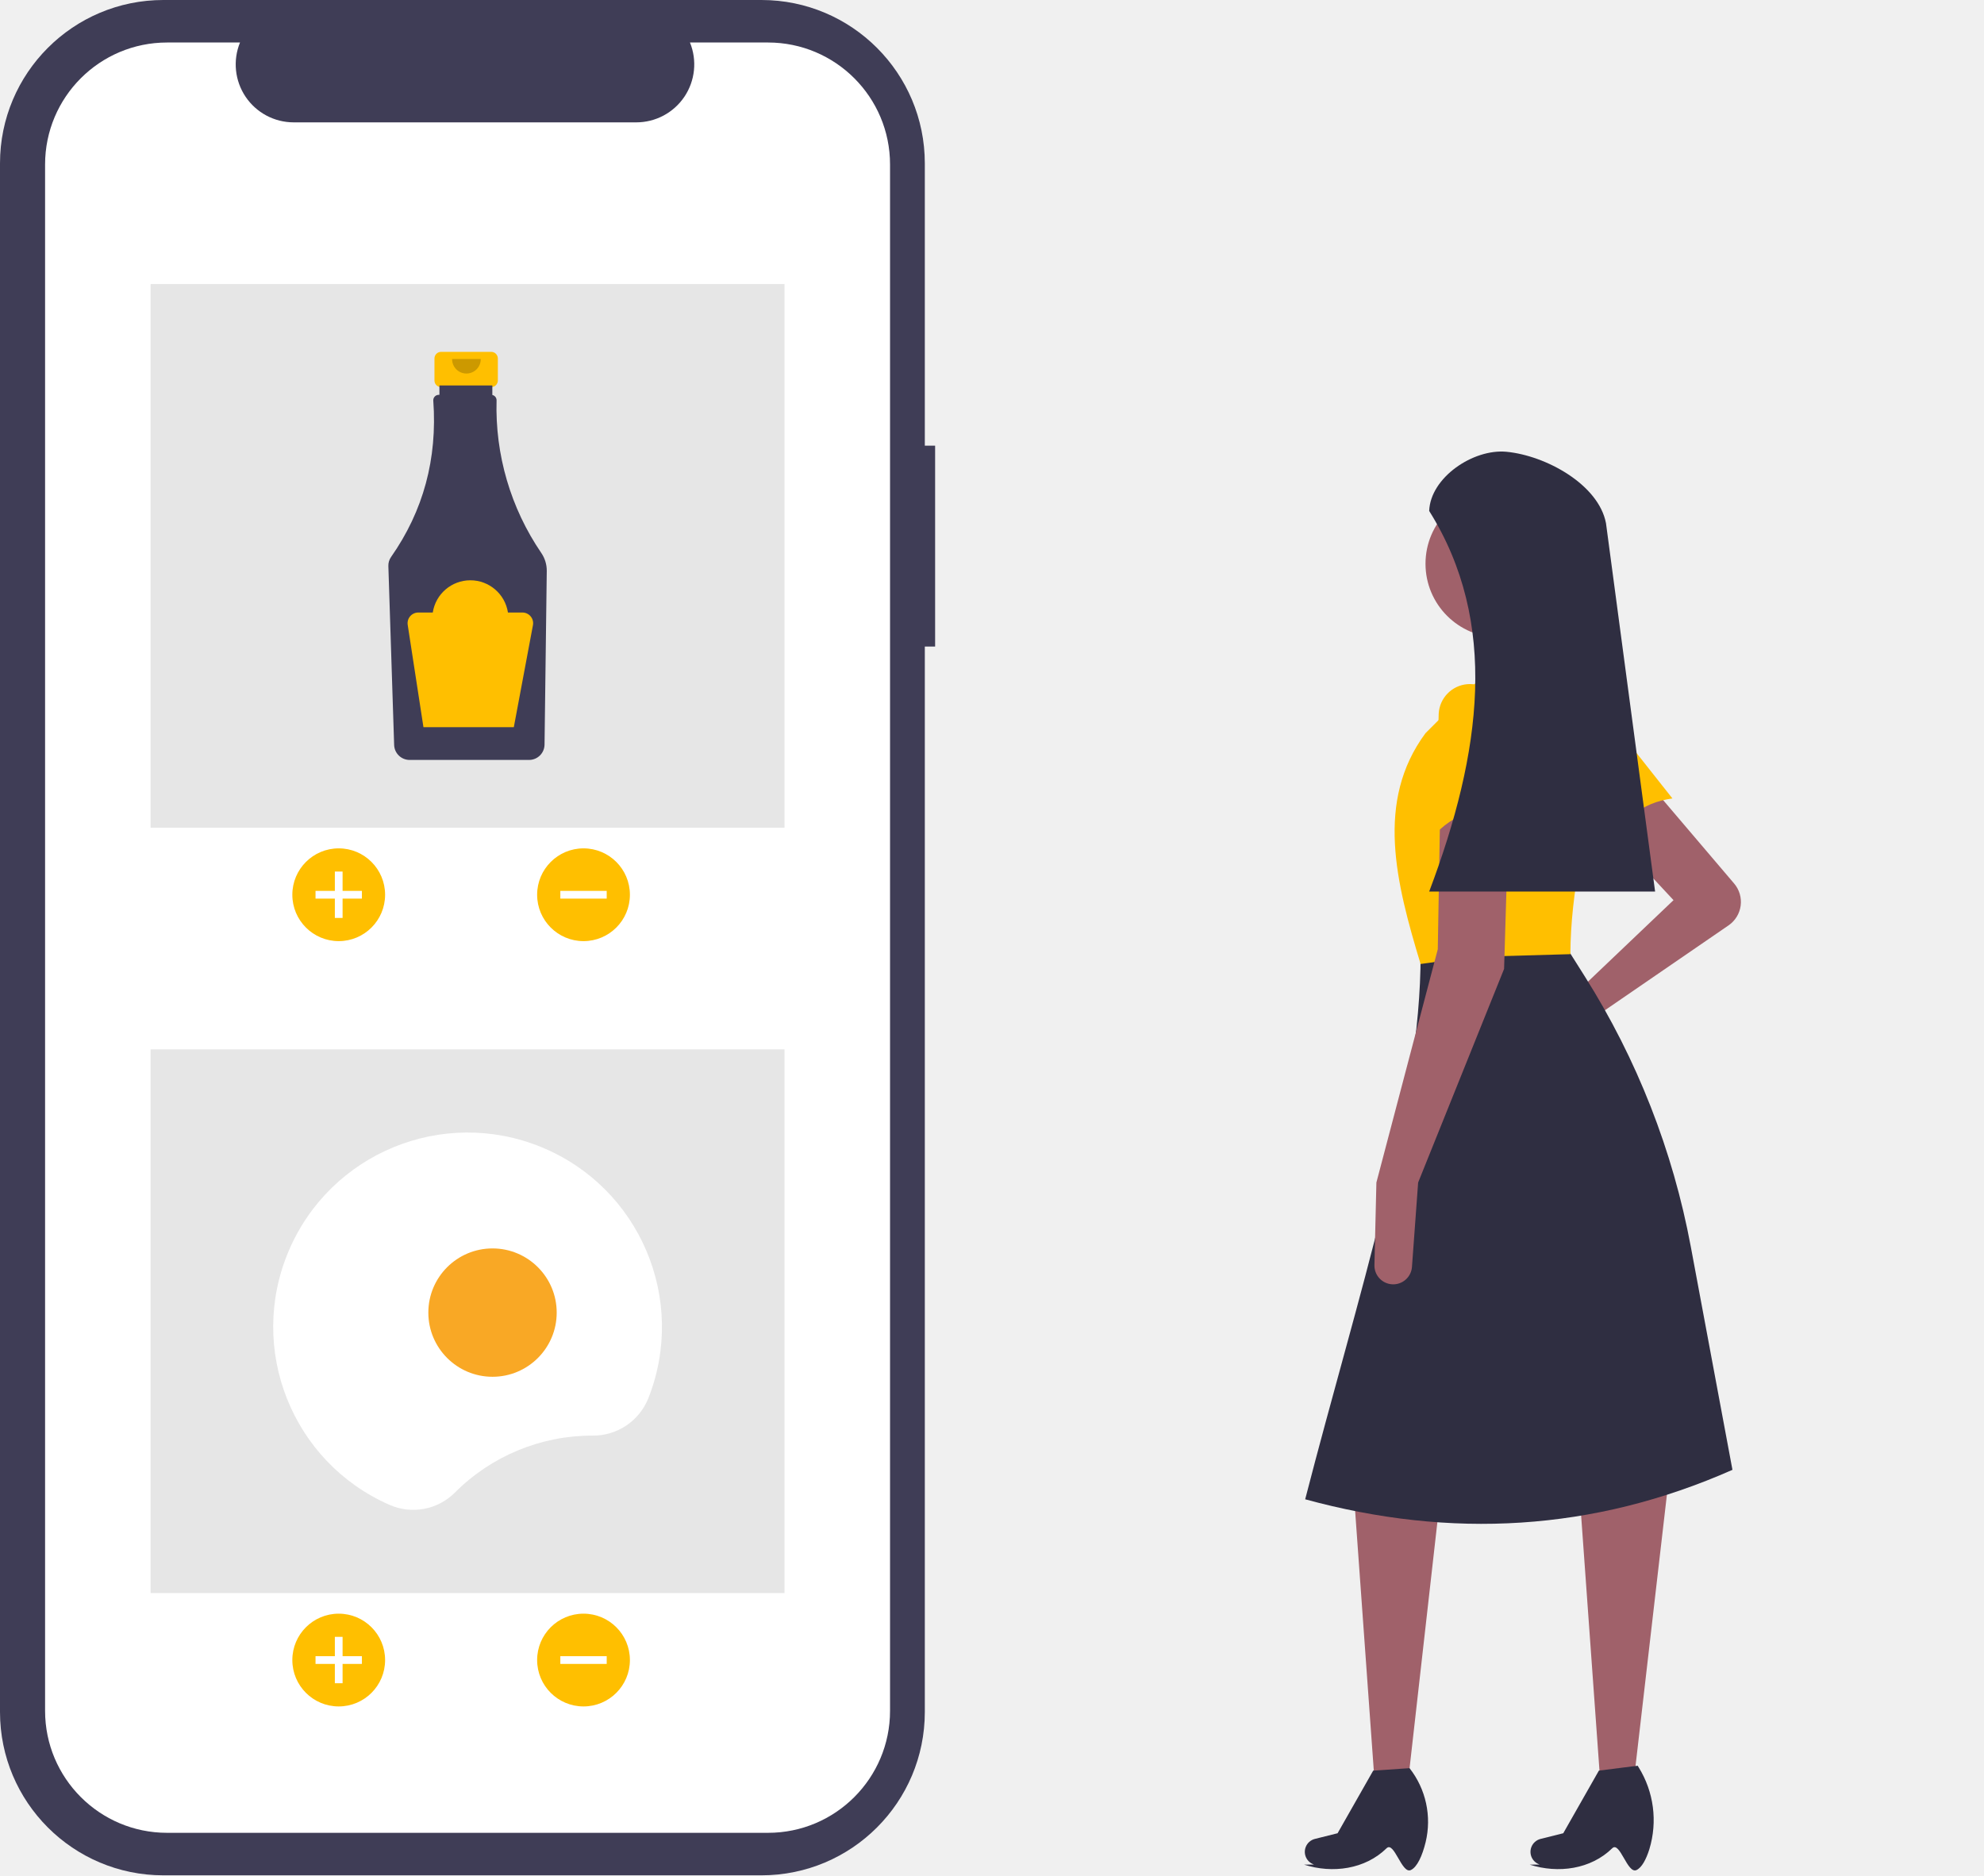
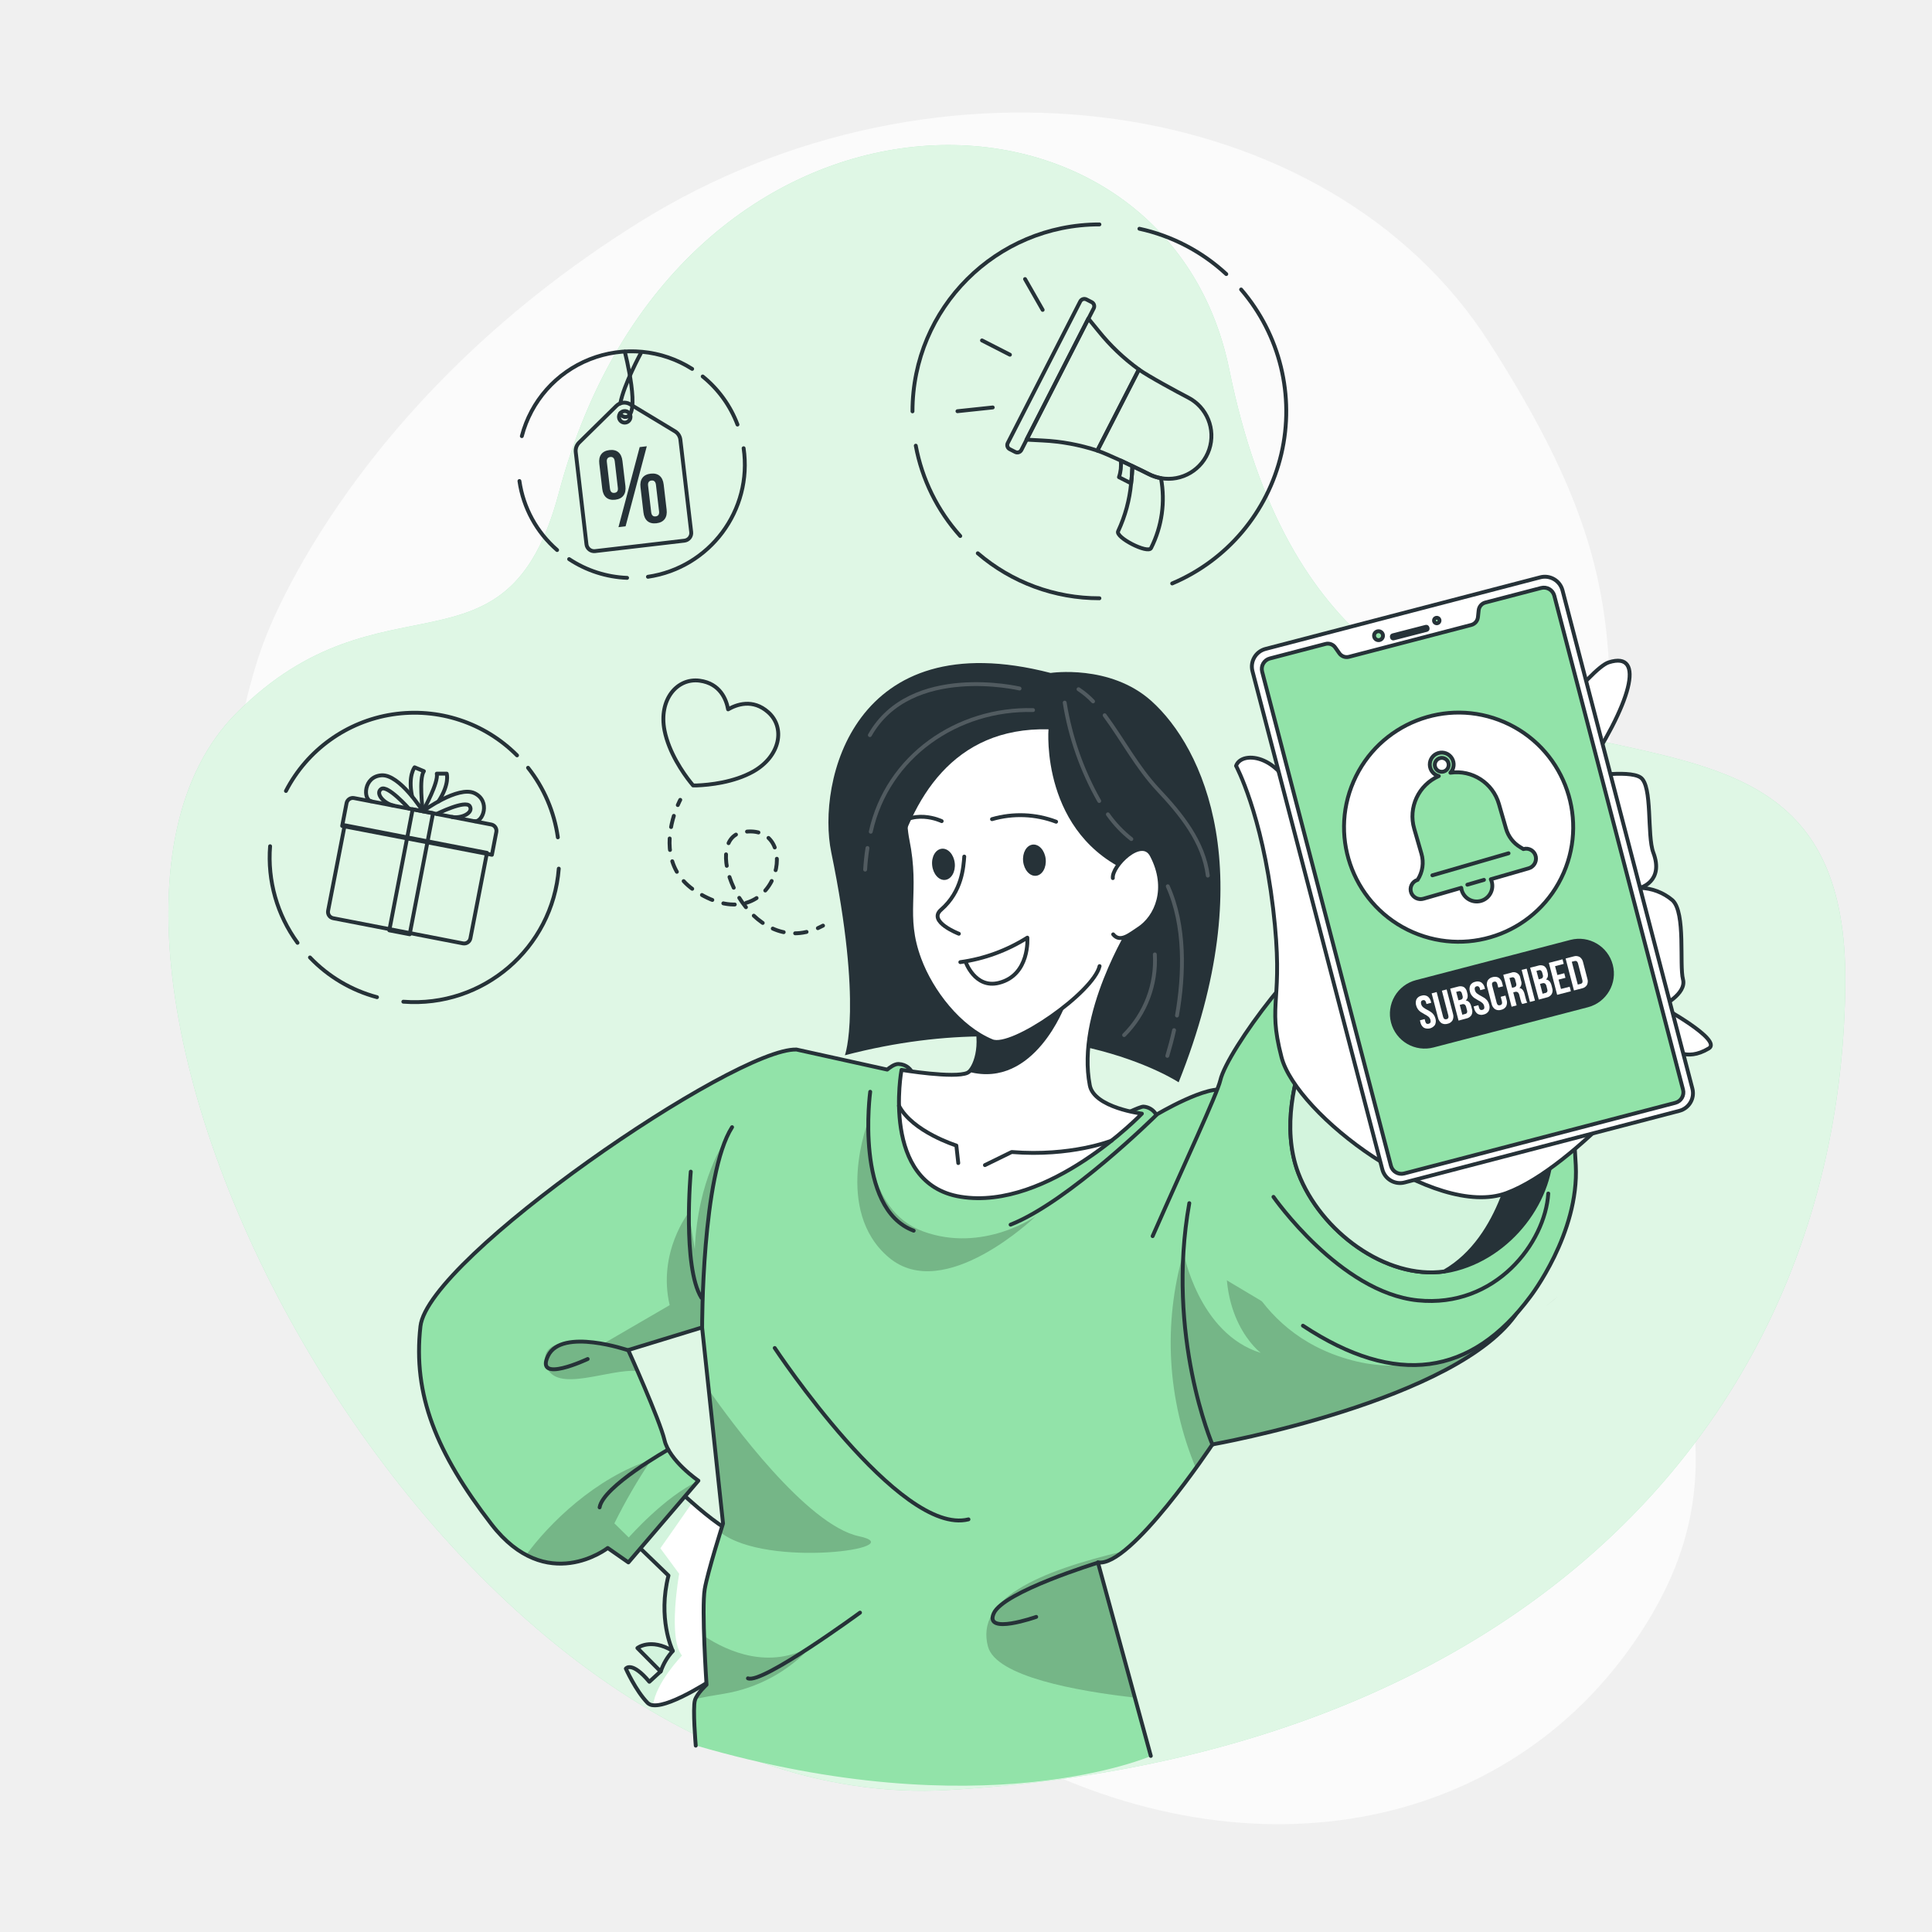
- <svg xmlns="http://www.w3.org/2000/svg" data-name="Layer 1" width="769.924" height="727.778" viewBox="0 0 769.924 727.778">
-   <path d="M888,428.993a11.02,11.02,0,0,1-2.155,16.227l-53.77,36.917-23.677,15.785a6.509,6.509,0,0,1-8.649-1.294h0a6.509,6.509,0,0,1,1.769-9.751l22.933-13.316L864.475,435.442l-25.729-27.635,19.059-14.294Z" transform="translate(-215.0382 -86.11098)" fill="#a0616a" />
-   <polygon points="546.52 690.482 533.367 690.482 525.555 581.847 558.908 580.894 546.52 690.482" fill="#a0616a" />
-   <path d="M762.511,811.851c-3.507,1.601-6.445-11.367-9.403-8.46-8.275,8.132-20.946,9.902-31.991,6.352l3.866-.043a5.173,5.173,0,0,1-3.26-6.741h0a5.173,5.173,0,0,1,3.589-3.202l8.8-2.2,13.818-24.3,14.106-.953h0a33.7,33.7,0,0,1,6.233,28.749C766.987,806.278,765.011,810.71,762.511,811.851Z" transform="translate(-215.0382 -86.11098)" fill="#2f2e41" />
-   <polygon points="634.096 690.482 620.943 690.482 613.131 581.847 647.437 575.177 634.096 690.482" fill="#a0616a" />
-   <path d="M850.087,811.851c-3.507,1.601-6.445-11.367-9.403-8.46-8.275,8.132-20.946,9.902-31.991,6.352l3.866-.043a5.173,5.173,0,0,1-3.26-6.741h0a5.173,5.173,0,0,1,3.589-3.202l8.8-2.2,13.818-24.3,15.059-1.906.38.622a38.827,38.827,0,0,1,4.161,31.749C853.852,807.735,852.148,810.911,850.087,811.851Z" transform="translate(-215.0382 -86.11098)" fill="#2f2e41" />
-   <path d="M864.048,395.97c-12.096,1.683-20.469,8.307-23.88,21.521l-22.233-41.05a12.155,12.155,0,0,1,3.873-15.437h0a12.155,12.155,0,0,1,16.511,2.417Z" transform="translate(-215.0382 -86.11098)" fill="#ffbf00" />
-   <path d="M887.346,656.523C833.288,680.441,777.965,683.384,721.535,667.958c20.606-79.922,44.938-152.188,44.788-211.552l55.27-4.765,8.51,13.491A299.308,299.308,0,0,1,871.175,569.893Z" transform="translate(-215.0382 -86.11098)" fill="#2f2e41" />
-   <circle cx="581.779" cy="218.779" r="28.588" fill="#a0616a" />
-   <polygon points="613.225 269.284 577.967 271.19 572.249 239.743 600.837 234.979 613.225 269.284" fill="#a0616a" />
-   <path d="M824.452,456.407l-38.627,1.088-19.502,2.724c-9.573-31.621-17.632-63.17,1.906-89.576L791.099,347.772l34.306-.953.454.26a27.626,27.626,0,0,1,12.657,32.14C830.003,406.883,824.535,433.007,824.452,456.407Z" transform="translate(-215.0382 -86.11098)" fill="#ffbf00" />
-   <path d="M765.37,545.03l-2.396,32.746a7.294,7.294,0,0,1-6.789,6.746h0a7.294,7.294,0,0,1-7.777-7.452l.763-32.041,23.823-90.529.953-55.27,26.682-.953-1.906,63.847Z" transform="translate(-215.0382 -86.11098)" fill="#a0616a" />
-   <path d="M803.487,403.042c-11.313-4.6-21.878-3.06-31.447,6.671l1.311-46.666a12.155,12.155,0,0,1,11.083-11.422h0a12.155,12.155,0,0,1,13.081,10.36Z" transform="translate(-215.0382 -86.11098)" fill="#ffbf00" />
-   <path d="M857.328,432.107h-87.67c20.452-54.157,27.047-104.539,0-147.705.464-12.965,17.093-24.205,30.007-22.963h0c15.252,1.467,35.747,12.674,38.604,27.728Z" transform="translate(-215.0382 -86.11098)" fill="#2f2e41" />
-   <path d="M577.928,259.058h-3.999V149.513A63.402,63.402,0,0,0,510.527,86.111H278.44a63.402,63.402,0,0,0-63.402,63.402V750.487A63.402,63.402,0,0,0,278.44,813.889H510.527a63.402,63.402,0,0,0,63.402-63.402V337.034h3.999Z" transform="translate(-215.0382 -86.11098)" fill="#3f3d56" />
-   <path d="M513.085,102.606h-30.295a22.495,22.495,0,0,1-20.827,30.991H329.003A22.495,22.495,0,0,1,308.176,102.606H279.881a47.348,47.348,0,0,0-47.348,47.348V750.046a47.348,47.348,0,0,0,47.348,47.348H513.085a47.348,47.348,0,0,0,47.348-47.348V149.954A47.348,47.348,0,0,0,513.085,102.606Z" transform="translate(-215.0382 -86.11098)" fill="#fff" />
-   <rect x="58.445" y="110.234" width="246" height="211" fill="#e6e6e6" />
-   <circle cx="131.445" cy="347.234" r="18" fill="#ffbf00" />
-   <polygon points="140.445 345.734 132.945 345.734 132.945 338.234 129.945 338.234 129.945 345.734 122.445 345.734 122.445 348.734 129.945 348.734 129.945 356.234 132.945 356.234 132.945 348.734 140.445 348.734 140.445 345.734" fill="#fff" />
-   <circle cx="226.445" cy="347.234" r="18" fill="#ffbf00" />
-   <rect x="439.983" y="424.345" width="3" height="18" transform="translate(659.7893 -94.24918) rotate(90)" fill="#fff" />
-   <path d="M405.658,222.66H386.217a2.577,2.577,0,0,0-2.577,2.577v8.533a2.577,2.577,0,0,0,2.577,2.577H389.439v12.785h12.997V236.347h3.222a2.577,2.577,0,0,0,2.577-2.577v-8.533A2.577,2.577,0,0,0,405.658,222.66Z" transform="translate(-215.0382 -86.11098)" fill="#ffbf00" />
-   <path d="M425.129,300.752a99.945,99.945,0,0,1-17.387-59.256,2.108,2.108,0,0,0-1.645-2.103v-3.687H385.565v3.636h-.283a2.107,2.107,0,0,0-2.104,2.109q0.0.077.006.153,2.426,33.821-16.386,60.66a5.806,5.806,0,0,0-1.051,3.518l2.245,69.445a6.012,6.012,0,0,0,5.96,5.802h46.439a6.014,6.014,0,0,0,5.964-5.904l.865-67.425A12.168,12.168,0,0,0,425.129,300.752Z" transform="translate(-215.0382 -86.11098)" fill="#3f3d56" />
-   <path d="M401.605,225.44a5.561,5.561,0,1,1-11.121,0" transform="translate(-215.0382 -86.11098)" opacity="0.2" style="isolation:isolate" />
-   <path d="M417.778,323.82h-5.623a14.759,14.759,0,0,0-29.174,0h-5.624a4.15,4.15,0,0,0-4.102,4.781l6.108,39.704H414.437l7.419-39.57a4.15,4.15,0,0,0-4.079-4.915Z" transform="translate(-215.0382 -86.11098)" fill="#ffbf00" />
-   <rect x="58.445" y="407.234" width="246" height="211" fill="#e6e6e6" />
-   <circle cx="131.445" cy="644.234" r="18" fill="#ffbf00" />
-   <polygon points="140.445 642.734 132.945 642.734 132.945 635.234 129.945 635.234 129.945 642.734 122.445 642.734 122.445 645.734 129.945 645.734 129.945 653.234 132.945 653.234 132.945 645.734 140.445 645.734 140.445 642.734" fill="#fff" />
-   <circle cx="226.445" cy="644.234" r="18" fill="#ffbf00" />
-   <rect x="439.983" y="721.345" width="3" height="18" transform="translate(956.7893 202.7508) rotate(90)" fill="#fff" />
-   <path d="M444.911,643.242l.136 0a23.04,23.04,0,0,0,21.573-14.45A75.416,75.416,0,1,0,366.154,670.102a22.843,22.843,0,0,0,25.37-4.704A75.167,75.167,0,0,1,444.911,643.242Z" transform="translate(-215.0382 -86.11098)" fill="#fff" />
-   <circle cx="191.13" cy="509.395" r="24.906" fill="#f9a825" />
+ <svg xmlns="http://www.w3.org/2000/svg" viewBox="0 0 500 500">
+   <defs>
+     <clipPath id="freepik--clip-path--inject-121">
+       <path d="M185.69,433.76s-11.89,8.09-16.68,7.55a2.23,2.23,0,0,1-1.41-.6c-3.12-3.22-5.63-8.88-5.63-8.88s1.49-2.06,6.08,3.41l2.91-2.67-6-6.06s3.39-2.69,9.15.74c-.2-.42-3.91-8.5-1.11-19.5l-14-13.51,12.42-10.82,1-.84s.78.77,2,2,2.91,2.71,4.74,4.32c4.38,3.85,9.68,8,12,8C195.34,396.76,185.69,433.76,185.69,433.76Z" style="fill:#fff;stroke:#263238;stroke-linecap:round;stroke-linejoin:round" />
+     </clipPath>
+     <clipPath id="freepik--clip-path-2--inject-121">
+       <path d="M392.1,298s-3,22.32-18.29,31.05c-15.12,2.16-32.08-10.38-37.8-25.43-4.52-11.89-.57-25.38,1.59-31.15a0,0,0,0,1,0,0C355.47,262.26,392.1,298,392.1,298Z" style="fill:#fff;stroke:#263238;stroke-linecap:round;stroke-linejoin:round" />
+     </clipPath>
+   </defs>
+   <g id="freepik--background-simple--inject-121">
+     <path d="M67.93,167.09s-27.88,72,11.3,144.5S199.11,422.39,263.7,455.14s131.66,16.8,163.53-36.84-11.84-91.93-11.9-168.42,11.45-96.74-30-161.36-143.06-78.93-219.9-31S67.93,167.09,67.93,167.09Z" style="fill:#fff;opacity:0.7" />
+     <path d="M61.26,184.46c37.82-37.81,69.85-6.09,83.35-56.86C175.09,12.91,301.51,14,318.13,95.61c29.95,147,160.4,53.65,159.43,158.93-1,112.41-83.7,200-232,208.71C112.69,471.1-1.41,247.11,61.26,184.46Z" style="fill:#92E3A9" />
+     <path d="M61.26,184.46c37.82-37.81,69.85-6.09,83.35-56.86C175.09,12.91,301.51,14,318.13,95.61c29.95,147,160.4,53.65,159.43,158.93-1,112.41-83.7,200-232,208.71C112.69,471.1-1.41,247.11,61.26,184.46Z" style="fill:#fff;opacity:0.7" />
+   </g>
+   <g id="freepik--Discount--inject-121">
+     <path d="M155.1,120c-.24-2,.67-3.29,2.62-3.52s3.13.78,3.37,2.82l.77,6.51c.23,2-.68,3.29-2.63,3.52s-3.13-.78-3.37-2.82Zm2.75,6.42c.11.88.52,1.2,1.17,1.13s1-.49.87-1.37l-.79-6.79c-.11-.88-.55-1.2-1.17-1.12s-1,.48-.87,1.36Zm7.7-10.71,1.84-.22-5.49,20.72-1.84.22Zm.21,10.39c-.24-2,.68-3.3,2.63-3.52s3.13.78,3.37,2.81l.76,6.51c.24,2-.67,3.29-2.63,3.52s-3.13-.78-3.37-2.82Zm2.76,6.41c.1.88.51,1.21,1.16,1.13s1-.49.88-1.37l-.8-6.79c-.1-.87-.54-1.19-1.16-1.12s-1,.49-.87,1.36Z" style="fill:#263238" />
+     <path d="M177.16,139.92,154,142.63a2,2,0,0,1-2.22-1.75L149,117a3,3,0,0,1,.85-2.44l9.66-9.51a2.93,2.93,0,0,1,3.59-.42l11.59,7a2.93,2.93,0,0,1,1.39,2.17l2.8,23.88A2,2,0,0,1,177.16,139.92Z" style="fill:none;stroke:#263238;stroke-linecap:round;stroke-linejoin:round" />
+     <path d="M163.16,107.7a1.49,1.49,0,1,1-1.64-1.3A1.48,1.48,0,0,1,163.16,107.7Z" style="fill:none;stroke:#263238;stroke-linecap:round;stroke-linejoin:round" />
+     <path d="M161.69,91s4.52,17.4,0,16.9" style="fill:none;stroke:#263238;stroke-linecap:round;stroke-linejoin:round" />
+     <path d="M160.54,104.4c.88-4.84,5.31-13,5.31-13" style="fill:none;stroke:#263238;stroke-linecap:round;stroke-linejoin:round" />
+     <path d="M161.69,107.87a1.28,1.28,0,0,1-1.15-.93" style="fill:none;stroke:#263238;stroke-linecap:round;stroke-linejoin:round" />
+     <path d="M181.86,97.43a29.31,29.31,0,0,1,9,12.45" style="fill:none;stroke:#263238;stroke-linecap:round;stroke-linejoin:round" />
+     <path d="M135.05,112.87a29.33,29.33,0,0,1,44.08-17.4" style="fill:none;stroke:#263238;stroke-linecap:round;stroke-linejoin:round" />
+     <path d="M144.18,142.35a29.18,29.18,0,0,1-9.75-17.86" style="fill:none;stroke:#263238;stroke-linecap:round;stroke-linejoin:round" />
+     <path d="M162.29,149.55a29.26,29.26,0,0,1-15-4.85" style="fill:none;stroke:#263238;stroke-linecap:round;stroke-linejoin:round" />
+     <path d="M192.45,116a29.33,29.33,0,0,1-24.76,33.27" style="fill:none;stroke:#263238;stroke-linecap:round;stroke-linejoin:round" />
+   </g>
+   <g id="freepik--Gift--inject-121">
+     <path d="M86.9,217.27h37.57a0,0,0,0,1,0,0v22.57a1.66,1.66,0,0,1-1.66,1.66H88.55a1.66,1.66,0,0,1-1.66-1.66V217.27a0,0,0,0,1,0,0Z" transform="matrix(0.98, 0.19, -0.19, 0.98, 45.33, -15.86)" style="fill:none;stroke:#263238;stroke-linecap:round;stroke-linejoin:round" />
+     <path d="M89,209.87h39.47a0,0,0,0,1,0,0v6a1.66,1.66,0,0,1-1.66,1.66H90.62A1.66,1.66,0,0,1,89,215.9v-6a0,0,0,0,1,0,0Z" transform="translate(174.98 444.14) rotate(-169.09)" style="fill:none;stroke:#263238;stroke-linecap:round;stroke-linejoin:round" />
+     <rect x="103.72" y="209.65" width="5.37" height="31.92" transform="translate(44.63 -16.06) rotate(10.91)" style="fill:none;stroke:#263238;stroke-linecap:round;stroke-linejoin:round" />
+     <path d="M109.43,209.94s9.15-6.68,13.38-4.66,2.14,7.65,0,7.24" style="fill:none;stroke:#263238;stroke-linecap:round;stroke-linejoin:round" />
+     <path d="M113.05,210.63s7.44-3.7,8.52-2-2.13,3.27-4.6,2.79" style="fill:none;stroke:#263238;stroke-linecap:round;stroke-linejoin:round" />
+     <path d="M109.68,209.48s3.86-7,3.36-9.26h2.57s.84,2.66-2.16,7.21" style="fill:none;stroke:#263238;stroke-linecap:round;stroke-linejoin:round" />
+     <path d="M109.43,209.94s-6-9.6-10.69-9.29-4.82,6.3-2.69,6.71" style="fill:none;stroke:#263238;stroke-linecap:round;stroke-linejoin:round" />
+     <path d="M105.81,209.24s-5.53-6.21-7.16-5.05.77,3.82,3.24,4.29" style="fill:none;stroke:#263238;stroke-linecap:round;stroke-linejoin:round" />
+     <path d="M109.37,209.42s-1-7.95.33-9.84l-2.4-1s-1.76,2.16-.66,7.5" style="fill:none;stroke:#263238;stroke-linecap:round;stroke-linejoin:round" />
+     <path d="M136.66,198.7a37.41,37.41,0,0,1,7.71,18" style="fill:none;stroke:#263238;stroke-linecap:round;stroke-linejoin:round" />
+     <path d="M74,204.7a37.45,37.45,0,0,1,59.81-9.21" style="fill:none;stroke:#263238;stroke-linecap:round;stroke-linejoin:round" />
+     <path d="M77,244a37.34,37.34,0,0,1-7.1-25" style="fill:none;stroke:#263238;stroke-linecap:round;stroke-linejoin:round" />
+     <path d="M97.57,258.07a37.28,37.28,0,0,1-17.35-10.28" style="fill:none;stroke:#263238;stroke-linecap:round;stroke-linejoin:round" />
+     <path d="M144.61,224.8a37.45,37.45,0,0,1-40.23,34.44" style="fill:none;stroke:#263238;stroke-linecap:round;stroke-linejoin:round" />
+   </g>
+   <g id="freepik--Megaphone--inject-121">
+     <path d="M292.73,125.09l-3.14-1.6a9.92,9.92,0,0,0,.46-4.29c1,.48,2.06,1,3,1.43C293,121.92,292.92,123.44,292.73,125.09Z" style="fill:none;stroke:#263238;stroke-linecap:round;stroke-linejoin:round" />
+     <path d="M297.3,122.69a11.32,11.32,0,0,0,3.16,1.06,28.5,28.5,0,0,1-2.57,18.09c-.81,1.58-9.32-2.78-8.52-4.36a37.52,37.52,0,0,0,3.36-12.39c.19-1.65.3-3.17.35-4.46C294.86,121.47,296.42,122.24,297.3,122.69Z" style="fill:none;stroke:#263238;stroke-linecap:round;stroke-linejoin:round" />
+     <path d="M307.45,102.86a11.14,11.14,0,0,1-7,20.89,11.32,11.32,0,0,1-3.16-1.06c-.88-.45-2.44-1.22-4.22-2.06-1-.47-2-.95-3-1.43-2.46-1.13-4.84-2.17-6.07-2.57l10.76-21C297,97.27,304.93,101.57,307.45,102.86Z" style="fill:none;stroke:#263238;stroke-linecap:round;stroke-linejoin:round" />
+     <path d="M284.31,85.69a53.57,53.57,0,0,0,10.43,9.92l-10.76,21A53.79,53.79,0,0,0,269.83,114l-4.17-.22,16-31.33Z" style="fill:none;stroke:#263238;stroke-linecap:round;stroke-linejoin:round" />
+     <path d="M260.81,114.65,279.57,78a1.19,1.19,0,0,1,1.59-.51l1.38.71a1.19,1.19,0,0,1,.52,1.59l-1.37,2.67-16,31.33-1.36,2.67a1.18,1.18,0,0,1-1.59.51l-1.39-.71A1.17,1.17,0,0,1,260.81,114.65Z" style="fill:none;stroke:#263238;stroke-linecap:round;stroke-linejoin:round" />
+     <line x1="261.37" y1="91.8" x2="254.14" y2="88.1" style="fill:#757575;stroke:#263238;stroke-linecap:round;stroke-linejoin:round" />
+     <line x1="269.84" y1="80.2" x2="265.28" y2="72.22" style="fill:#757575;stroke:#263238;stroke-linecap:round;stroke-linejoin:round" />
+     <line x1="256.92" y1="105.45" x2="247.79" y2="106.42" style="fill:#757575;stroke:#263238;stroke-linecap:round;stroke-linejoin:round" />
+     <path d="M317.36,70.93A48.19,48.19,0,0,0,294.88,59.2" style="fill:none;stroke:#263238;stroke-linecap:round;stroke-linejoin:round" />
+     <path d="M303.36,151A48.38,48.38,0,0,0,321.2,74.92" style="fill:none;stroke:#263238;stroke-linecap:round;stroke-linejoin:round" />
+     <path d="M253.05,143.19a48.17,48.17,0,0,0,31.48,11.64" style="fill:none;stroke:#263238;stroke-linecap:round;stroke-linejoin:round" />
+     <path d="M237,115.34a48.18,48.18,0,0,0,11.51,23.38" style="fill:none;stroke:#263238;stroke-linecap:round;stroke-linejoin:round" />
+     <path d="M284.53,58.08a48.38,48.38,0,0,0-48.38,48.38" style="fill:none;stroke:#263238;stroke-linecap:round;stroke-linejoin:round" />
+   </g>
+   <g id="freepik--Heart--inject-121">
+     <path d="M198.85,184.35c-4.06-3.63-8.27-2-10.42-.77-.43-2.46-2-6.7-7.36-7.42-5.86-.78-10.66,4.93-9.09,12.89,1.14,5.73,4.8,11,6.76,13.45.23.3.45.56.63.77l1,0c3.16-.13,9.52-.76,14.6-3.62C202,195.65,203.25,188.29,198.85,184.35Z" style="fill:none;stroke:#263238;stroke-linecap:round;stroke-linejoin:round" />
+     <path d="M176.05,207s-.27.49-.64,1.35" style="fill:none;stroke:#263238;stroke-linecap:round;stroke-linejoin:round" />
+     <path d="M174.39,211.14c-1.6,5.23-2.7,14.19,5.82,19.62,21.06,13.43,28.15-18.25,12-15.4-11.09,2,.64,31.31,18,25.4" style="fill:none;stroke:#263238;stroke-linecap:round;stroke-linejoin:round;stroke-dasharray:2.984,2.984" />
+     <path d="M211.66,240.21c.44-.2.89-.42,1.34-.66" style="fill:none;stroke:#263238;stroke-linecap:round;stroke-linejoin:round" />
+   </g>
+   <g id="freepik--Character--inject-121">
+     <path d="M185.69,433.76s-11.89,8.09-16.68,7.55a2.23,2.23,0,0,1-1.41-.6c-3.12-3.22-5.63-8.88-5.63-8.88s1.49-2.06,6.08,3.41l2.91-2.67-6-6.06s3.39-2.69,9.15.74c-.2-.42-3.91-8.5-1.11-19.5l-14-13.51,12.42-10.82,1-.84s.78.77,2,2,2.91,2.71,4.74,4.32c4.38,3.85,9.68,8,12,8C195.34,396.76,185.69,433.76,185.69,433.76Z" style="fill:#fff" />
+     <g style="clip-path:url(#freepik--clip-path--inject-121)">
+       <path d="M176.5,428.46s-6.78,7-7.49,12.85a2.23,2.23,0,0,1-1.41-.6c-3.12-3.22-5.63-8.88-5.63-8.88s1.49-2.06,6.08,3.41l2.91-2.67-6-6.06s3.39-2.69,9.15.74c-.2-.42-3.91-8.5-1.11-19.5l-14-13.51,12.42-10.82,3,1.13c1.23,1.16,2.91,2.71,4.74,4.32-2.63,3.85-8.26,11.82-8.26,11.82l4.87,6.6S172.77,423.93,176.5,428.46Z" style="fill:#92E3A9;opacity:0.4" />
+     </g>
+     <path d="M185.69,433.76s-11.89,8.09-16.68,7.55a2.23,2.23,0,0,1-1.41-.6c-3.12-3.22-5.63-8.88-5.63-8.88s1.49-2.06,6.08,3.41l2.91-2.67-6-6.06s3.39-2.69,9.15.74c-.2-.42-3.91-8.5-1.11-19.5l-14-13.51,12.42-10.82,1-.84s.78.77,2,2,2.91,2.71,4.74,4.32c4.38,3.85,9.68,8,12,8C195.34,396.76,185.69,433.76,185.69,433.76Z" style="fill:none;stroke:#263238;stroke-linecap:round;stroke-linejoin:round" />
+     <path d="M171,432.57a14.8,14.8,0,0,1,3.13-5.31" style="fill:none;stroke:#263238;stroke-linecap:round;stroke-linejoin:round" />
+     <path d="M392.79,339.58a33.89,33.89,0,0,1-6.73,7.26s0,0,0,0c-21.86,18.1-72.26,27-72.26,27s-1.69,2.53-4.29,6.13c-4.66,6.47-12.29,16.41-18.51,21.39h0c-2.63,2.11-5,3.33-6.81,3l9.46,34.93,4.23,15.16s-43.46,19-117.79-2.72c0,0-.85-9.7-.22-11.77,0-.1.06-.2.1-.31a13.74,13.74,0,0,1,2.92-3.66s-.42-6.24-.63-12.59a85,85,0,0,1,.15-12.15c.53-3.2,2.87-10.94,4.05-14.74l.69-2.21-3.7-34.64-1.06-10-.06-.52c0-.07,0-.15,0-.25l-.58-5.35-19.12,5.84s1,2.24,2.38,5.38c2.51,5.75,6.2,14.5,7,18a6.18,6.18,0,0,0,.24.84c1.77,5.05,8.51,9.64,8.51,9.64l-18.11,21.16-5.35-3.74a17,17,0,0,1-2.16,1.36c-3.52,1.91-10.9,4.72-19,.43a28.27,28.27,0,0,1-8.94-7.92C113,376.09,106.82,361,108.83,343.33s81.53-72.2,97.31-71.63l23.47,5.18c.51-.42,1.88-1.5,2.94-1.45,4.27.22,4.38,5.18,4.38,5.18l52.6,8.54s5.45-2.73,6.4-2.69a4.13,4.13,0,0,1,3.33,2.11s13.62-8.16,18-6.26C331.68,288.53,403.44,323.4,392.79,339.58Z" style="fill:#92E3A9" />
+     <path d="M210.05,426a39.32,39.32,0,0,1-22.77,12.35c-2.77.44-5.2.88-7.33,1.32a13.74,13.74,0,0,1,2.92-3.66s-.42-6.24-.63-12.59C188.41,427.49,199.17,432.19,210.05,426Z" style="opacity:0.2" />
+     <path d="M186.44,396.56l.69-2.21-3.7-34.64c5.53,7.93,25.25,34.94,38.84,37.86C236.48,400.61,198.49,406,186.44,396.56Z" style="opacity:0.2" />
+     <path d="M293.63,439.34c-14.85-1.69-35.84-5.43-37.94-13.2C252.42,414,268.33,406.72,291,401.41c-2.63,2.11-5,3.33-6.81,3Z" style="opacity:0.2" />
+     <path d="M386.05,346.85c-21.86,18.1-72.26,27-72.26,27s-1.69,2.53-4.29,6.13a84.06,84.06,0,0,1-3.21-55.85s3.88,21,20,26c0,0-12.34-9.19-8-31.31,0,0,4.21,26,31.6,33.22C363.18,355.61,376.19,351.73,386.05,346.85Z" style="opacity:0.2" />
+     <path d="M182.31,349.21l-.6-5.6-19.12,5.84s1,2.24,2.38,5.38c-7.31-.75-21.18,6-23.6-1.36-2.92-8.92,15-5.85,15-5.85l16.94-9.85c-3.2-13.7,4.95-24,4.95-24l1.55,9.56c.74-18.17,7.85-28.11,7.85-28.11C181.78,309.59,181.94,345,182.31,349.21Z" style="opacity:0.2" />
+     <path d="M180.75,383.27l-18.11,21.16-5.35-3.74a17,17,0,0,1-2.16,1.36c-3.52,1.91-10.9,4.72-19,.43,5.87-8.12,18-20.07,32.41-24.68A144.48,144.48,0,0,0,159,394.24l3.72,3.66S172,387.32,180.75,383.27Z" style="opacity:0.2" />
+     <path d="M224.72,290.07c0,1.87-1.18,23,14.22,28.63S268,314.81,268,314.81s-23.61,22.78-38,10.6S224.72,290.07,224.72,290.07Z" style="opacity:0.2" />
+     <path d="M180.06,451.77s-.83-9.7-.21-11.76c.52-1.74,3-4,3-4s-1.31-19.66-.47-24.73c.72-4.35,4.74-17,4.74-17l-5.42-50.74-19.12,5.85s8.14,18,9.4,23.34,8.76,10.47,8.76,10.47l-18.11,21.15-5.35-3.73s-15.8,12.36-30.07-6.12-20.4-33.53-18.4-51.25,81.55-72.19,97.33-71.63l23.47,5.19c.5-.42,1.88-1.5,2.93-1.45,4.27.22,4.38,5.18,4.38,5.18l52.6,8.54s5.46-2.73,6.41-2.69a4.13,4.13,0,0,1,3.32,2.11s13.62-8.15,18-6.26c14.4,6.22,86.15,41.09,75.51,57.27-15.11,23-79,34.31-79,34.31s-21.25,32-29.62,30.52l13.69,50.09" style="fill:none;stroke:#263238;stroke-linecap:round;stroke-linejoin:round" />
+     <path d="M337.2,343.09c24.14,15.94,43.6,13,58.83-7.52,0,0,12.68-16.35,11.78-34s-5.11-75.15-60.06-60.45c-9.05,2.42-30.16,30.69-31.93,38.46-.82,3.55-9.29,21.62-17.52,40.33" style="fill:#92E3A9;stroke:#263238;stroke-linecap:round;stroke-linejoin:round" />
+     <path d="M271.89,174.16s15.38-2.33,26.06,7.23c13.51,12.09,28.68,44.69,7.08,98.71,0,0-31.91-21.18-86.37-7,0,0,4.69-12.67-3.54-52.56C211.4,202.49,220.76,160.91,271.89,174.16Z" style="fill:#263238" />
+     <path d="M248.58,309.72c22.76,3.69,46.94-21.51,46.94-21.51s-12.37-1.52-13.48-7.33c-3.55-18.33,10.73-41,10.73-41s-55.26,1.53-45.6,14a31.27,31.27,0,0,1,4.37,7.49c3.35,8.23,1,14.44-.75,16a2.41,2.41,0,0,1-.41.27c-3.34,1.52-17.07-.75-17.07-.75S227.81,306.35,248.58,309.72Z" style="fill:#fff;stroke:#263238;stroke-linecap:round;stroke-linejoin:round" />
+     <path d="M287.69,295.19s-10.5,4.2-25.87,2.95l-6.92,3.39" style="fill:none;stroke:#263238;stroke-linecap:round;stroke-linejoin:round" />
+     <path d="M248,301l-.5-4.54s-11.34-3.55-14.85-10.29" style="fill:none;stroke:#263238;stroke-linecap:round;stroke-linejoin:round" />
+     <path d="M250.79,277.4c16.92,4.42,24.87-17.28,24.87-17.28s-13.54-4-24.12,1.32C254.89,269.67,252.57,275.88,250.79,277.4Z" style="fill:#263238" />
+     <path d="M293.75,228.49c4.11-23.11-.46-50.84-35.64-48.54-25.13,1.64-24.92,29.19-23.26,37.42,2.8,13.83-1.21,19.27,3.1,30.89,3.1,8.35,10.29,17.69,18.76,21.19,5.21,2.15,26.3-12.65,27.86-19.42" style="fill:#fff;stroke:#263238;stroke-linecap:round;stroke-linejoin:round" />
+     <path d="M249.55,221.68c-.21,2.6-.52,9-6,13.76-3.56,3.07,4.6,6.21,4.6,6.21" style="fill:none;stroke:#263238;stroke-linecap:round;stroke-linejoin:round" />
+     <path d="M243.71,212.51s-7.76-3.78-13,2.46" style="fill:none;stroke:#263238;stroke-linecap:round;stroke-linejoin:round" />
+     <path d="M256.73,212a26.23,26.23,0,0,1,16.59.66" style="fill:none;stroke:#263238;stroke-linecap:round;stroke-linejoin:round" />
+     <path d="M264.79,222.93c.24,2.23,1.74,3.9,3.35,3.72s2.72-2.12,2.48-4.35-1.74-3.89-3.35-3.72S264.55,220.7,264.79,222.93Z" style="fill:#263238" />
+     <path d="M248.53,249a43.65,43.65,0,0,0,17.35-6.34s.73,9.7-7.39,11.71c-6.23,1.55-8.64-5.56-8.64-5.56" style="fill:none;stroke:#263238;stroke-linecap:round;stroke-linejoin:round" />
+     <path d="M271.35,188.75s-2.22,27.39,21.95,37.34l11.33-26.33-17.14-19-25.81-7.46c-38.57,2.41-55.17,26.37-33.76,90.22C227.92,263.55,221.93,187.51,271.35,188.75Z" style="fill:#263238" />
+     <path d="M288,227.25c-.34-3.08,7.45-10.92,10.08-5.89,4.49,8.58,1.22,16-3.42,19-2.08,1.31-4.72,3.77-6.57,1.45" style="fill:#fff;stroke:#263238;stroke-linecap:round;stroke-linejoin:round" />
+     <path d="M241.25,224c.25,2.23,1.75,3.9,3.36,3.72s2.72-2.12,2.48-4.35-1.75-3.9-3.36-3.72S241,221.72,241.25,224Z" style="fill:#263238" />
+     <g style="opacity:0.2">
+       <path d="M224.5,219.46c-.29,1.85-.49,3.73-.6,5.6" style="fill:none;stroke:#fff;stroke-linecap:round;stroke-linejoin:round" />
+       <path d="M267.35,183.77c-19.54-.51-37.7,11.94-42,31.49" style="fill:none;stroke:#fff;stroke-linecap:round;stroke-linejoin:round" />
+       <path d="M263.86,178.19s-28.18-6.63-38.74,12.06" style="fill:none;stroke:#fff;stroke-linecap:round;stroke-linejoin:round" />
+       <path d="M286.72,210.75a30.21,30.21,0,0,0,6.07,6.4" style="fill:none;stroke:#fff;stroke-linecap:round;stroke-linejoin:round" />
+       <path d="M275.54,181.84a76.12,76.12,0,0,0,8.94,25.46" style="fill:none;stroke:#fff;stroke-linecap:round;stroke-linejoin:round" />
+       <path d="M303.85,266.6c-.5,2.24-1.09,4.46-1.75,6.66" style="fill:none;stroke:#fff;stroke-linecap:round;stroke-linejoin:round" />
+       <path d="M302.22,229.36c4.57,10.15,4.26,22.78,2.38,33.46" style="fill:none;stroke:#fff;stroke-linecap:round;stroke-linejoin:round" />
+       <path d="M298.87,247a27.29,27.29,0,0,1-7.95,20.88" style="fill:none;stroke:#fff;stroke-linecap:round;stroke-linejoin:round" />
+       <path d="M285.88,185.11c4.79,6.48,8.35,13.43,13.9,19.35,5.85,6.23,11.7,13.37,12.8,22.15" style="fill:none;stroke:#fff;stroke-linecap:round;stroke-linejoin:round" />
+       <path d="M279.12,178.37a21,21,0,0,1,3.76,3.15" style="fill:none;stroke:#fff;stroke-linecap:round;stroke-linejoin:round" />
+     </g>
+     <path d="M375.51,328.75c-.56.12-1.12.22-1.7.3-15.12,2.16-32.08-10.38-37.8-25.43-4.52-11.89-.57-25.38,1.59-31.15.68-1.81,1.17-2.86,1.17-2.86,9.12-13,62.14,12.45,62.76,26.49S391,325.35,375.51,328.75Z" style="fill:#263238;stroke:#263238;stroke-linecap:round;stroke-linejoin:round" />
+     <path d="M392.1,298s-3,22.32-18.29,31.05c-15.12,2.16-32.08-10.38-37.8-25.43-4.52-11.89-.57-25.38,1.59-31.15a0,0,0,0,1,0,0C355.47,262.26,392.1,298,392.1,298Z" style="fill:#fff" />
+     <g style="clip-path:url(#freepik--clip-path-2--inject-121)">
+       <path d="M392.1,298s-3,22.32-18.29,31.05c-15.12,2.16-32.08-10.38-37.8-25.43-4.52-11.89-.57-25.38,1.59-31.15a0,0,0,0,1,0,0C355.47,262.26,392.1,298,392.1,298Z" style="fill:#92E3A9;opacity:0.4" />
+     </g>
+     <path d="M392.1,298s-3,22.32-18.29,31.05c-15.12,2.16-32.08-10.38-37.8-25.43-4.52-11.89-.57-25.38,1.59-31.15a0,0,0,0,1,0,0C355.47,262.26,392.1,298,392.1,298Z" style="fill:none;stroke:#263238;stroke-linecap:round;stroke-linejoin:round" />
+     <path d="M329.57,309.75s17.22,24.72,37.33,26.78,33-14.88,33.79-27.65" style="fill:none;stroke:#263238;stroke-linecap:round;stroke-linejoin:round" />
+     <path d="M319.89,198.2c1.51-4.23,12.37-2.81,15.82,10.39s17,45.29,17,45.29,54-79.41,63.64-82.47,5.85,10.7-7.08,29.79c0,0,12.11-2.13,15.29,0s1.63,15,3.32,19.46c2.84,7.53-3.47,9.12-3.47,9.12a13.47,13.47,0,0,1,8.43,3.21c3.47,3.25,1.73,16.68,2.72,20.48s-5.63,7-5.63,7,15.91,8.67,12.32,10.85c-6.06,3.66-9.51-.09-9.51-.09s-24.45,30.7-42.89,37.54-54.33-20.34-58.19-35.14.75-13.89-2.18-38.52S319.89,198.2,319.89,198.2Z" style="fill:#fff;stroke:#263238;stroke-linecap:round;stroke-linejoin:round" />
+     <rect x="339.6" y="156.39" width="82.92" height="142.69" rx="4.72" transform="translate(-45.12 103.46) rotate(-14.61)" style="fill:#fff;stroke:#263238;stroke-linecap:round;stroke-linejoin:round" />
+     <path d="M357.88,164.23a1.15,1.15,0,1,1-2.23.58,1.14,1.14,0,0,1,.82-1.41A1.16,1.16,0,0,1,357.88,164.23Z" style="fill:#92E3A9;stroke:#263238;stroke-linecap:round;stroke-linejoin:round" />
+     <path d="M372.53,160.41a.72.72,0,0,1-.52.88.72.72,0,1,1,.52-.88Z" style="fill:#92E3A9;stroke:#263238;stroke-linecap:round;stroke-linejoin:round" />
+     <rect x="359.6" y="162.13" width="9.49" height="0.82" rx="0.32" transform="matrix(0.97, -0.25, 0.25, 0.97, -29.21, 97.14)" style="fill:#92E3A9;stroke:#263238;stroke-linecap:round;stroke-linejoin:round" />
+     <path d="M402.24,154.12,435.57,282a2.8,2.8,0,0,1-2,3.41L363.38,303.7a2.8,2.8,0,0,1-3.41-2L326.64,173.82a2.8,2.8,0,0,1,2-3.41l14.41-3.76a2.34,2.34,0,0,1,2.51.92l1.05,1.49a2.34,2.34,0,0,0,2.51.92l31.63-8.24a2.35,2.35,0,0,0,1.74-2l.19-1.81a2.33,2.33,0,0,1,1.74-2l14.41-3.76A2.8,2.8,0,0,1,402.24,154.12Z" style="fill:#92E3A9;stroke:#263238;stroke-linecap:round;stroke-linejoin:round" />
+     <circle cx="377.51" cy="214.1" r="29.65" transform="translate(30.75 475.08) rotate(-66.53)" style="fill:#fff;stroke:#263238;stroke-linecap:round;stroke-linejoin:round" />
+     <path d="M365.24,231.1a2.62,2.62,0,0,0,3.18,1.48l9.75-2.81a3.56,3.56,0,0,0,.12.62,4,4,0,1,0,7.76-2.25,4.24,4.24,0,0,0-.23-.59l9.74-2.81a2.63,2.63,0,0,0,1.91-3,2.54,2.54,0,0,0-3.22-2l-.82-.5a8.18,8.18,0,0,1-3.66-4.75l-1.85-6.41a11.37,11.37,0,0,0-12.56-8.1,3.09,3.09,0,1,0-3,.87A11.37,11.37,0,0,0,366,214.47l1.87,6.48a8.15,8.15,0,0,1-1,6.76h0A2.55,2.55,0,0,0,365.24,231.1Zm9.61-33.66a1.8,1.8,0,1,1-2.23-1.23A1.79,1.79,0,0,1,374.85,197.44Z" style="fill:#92E3A9;stroke:#263238;stroke-linecap:round;stroke-linejoin:round" />
+     <line x1="384.05" y1="227.71" x2="379.75" y2="228.96" style="fill:#92E3A9;stroke:#263238;stroke-linecap:round;stroke-linejoin:round" />
+     <line x1="390.41" y1="220.83" x2="370.7" y2="226.53" style="fill:#92E3A9;stroke:#263238;stroke-linecap:round;stroke-linejoin:round" />
+     <path d="M411,260.66l-40,10.42A9,9,0,0,1,360,264.66h0a9,9,0,0,1,6.43-11l40-10.42a9,9,0,0,1,10.95,6.42h0A9,9,0,0,1,411,260.66Z" style="fill:#263238" />
+     <path d="M366.59,258.59a1.91,1.91,0,0,1,1.29-.91,1.88,1.88,0,0,1,1.57.17,2.28,2.28,0,0,1,.88,1.41l.07.26-1.23.32-.09-.34a1,1,0,0,0-.32-.58.62.62,0,0,0-.54-.06.59.59,0,0,0-.43.32,1,1,0,0,0,0,.66,1.59,1.59,0,0,0,.52.84,6,6,0,0,0,1.06.67,8.75,8.75,0,0,1,.94.55,3.06,3.06,0,0,1,.69.66,2.91,2.91,0,0,1,.48,1,2.27,2.27,0,0,1-.1,1.67,2.28,2.28,0,0,1-2.88.75,2.21,2.21,0,0,1-.9-1.41l-.13-.51,1.23-.32.15.59c.14.54.43.75.88.63s.61-.44.47-1a1.63,1.63,0,0,0-.52-.84,5.47,5.47,0,0,0-1.06-.66,10.61,10.61,0,0,1-.94-.56,3.06,3.06,0,0,1-.69-.66,2.82,2.82,0,0,1-.48-1A2.33,2.33,0,0,1,366.59,258.59Z" style="fill:#fff" />
+     <path d="M373.47,263.14c.14.53.44.74.89.63s.6-.45.46-1l-1.66-6.38,1.23-.32,1.64,6.29a2.27,2.27,0,0,1-.1,1.67,1.92,1.92,0,0,1-1.3.92,2,2,0,0,1-1.58-.16,2.35,2.35,0,0,1-.9-1.42l-1.64-6.29,1.3-.34Z" style="fill:#fff" />
+     <path d="M378.82,255.43a2,2,0,0,1,.84,1.32l.07.29a2.4,2.4,0,0,1,.07,1.11,1.38,1.38,0,0,1-.47.78c.71.08,1.19.59,1.43,1.51l.17.68a2,2,0,0,1-.12,1.59,2,2,0,0,1-1.34.88l-2,.54-2.16-8.27,2-.52A2.09,2.09,0,0,1,378.82,255.43Zm-1.37,3.45.51-.13a.79.79,0,0,0,.53-.35,1,1,0,0,0,0-.73l-.12-.46a1.05,1.05,0,0,0-.33-.6.6.6,0,0,0-.55-.07l-.63.16Zm1,3.73.74-.2a.65.65,0,0,0,.46-.31,1,1,0,0,0,0-.68l-.19-.72a1.26,1.26,0,0,0-.4-.73.85.85,0,0,0-.7-.06l-.58.16Z" style="fill:#fff" />
+     <path d="M380.5,255a1.86,1.86,0,0,1,1.29-.91,1.88,1.88,0,0,1,1.57.16,2.31,2.31,0,0,1,.89,1.42l.07.26-1.23.32-.09-.35a.92.92,0,0,0-.33-.57.6.6,0,0,0-.53-.07.61.61,0,0,0-.44.32,1,1,0,0,0,0,.66,1.58,1.58,0,0,0,.51.84,6.52,6.52,0,0,0,1.07.67c.38.2.69.39.94.55a3.54,3.54,0,0,1,.69.66,2.8,2.8,0,0,1,.47,1,2.22,2.22,0,0,1-.09,1.67,1.94,1.94,0,0,1-1.3.92,2,2,0,0,1-1.59-.16,2.3,2.3,0,0,1-.89-1.42l-.14-.5,1.23-.33.16.6c.14.53.43.74.88.62s.6-.44.46-1a1.59,1.59,0,0,0-.51-.83,5.57,5.57,0,0,0-1.07-.67,10.26,10.26,0,0,1-.93-.56,2.67,2.67,0,0,1-.69-.66,2.52,2.52,0,0,1-.48-1A2.3,2.3,0,0,1,380.5,255Z" style="fill:#fff" />
+     <path d="M389.9,258.76a2.27,2.27,0,0,1-.1,1.67,1.93,1.93,0,0,1-1.3.91,1.91,1.91,0,0,1-1.58-.16,2.21,2.21,0,0,1-.9-1.41l-1.12-4.3a2.27,2.27,0,0,1,.09-1.67,1.94,1.94,0,0,1,1.3-.92,2,2,0,0,1,1.59.16,2.3,2.3,0,0,1,.89,1.42l.21.8-1.23.32-.23-.89c-.14-.54-.43-.75-.88-.63s-.6.44-.46,1l1.16,4.46c.14.54.43.75.88.63s.61-.44.47-1l-.31-1.18,1.23-.32Z" style="fill:#fff" />
+     <path d="M393.73,259.47a4.72,4.72,0,0,1-.19-.63l-.34-1.3a1.31,1.31,0,0,0-.41-.75.86.86,0,0,0-.72-.08l-.44.12.87,3.37-1.3.34-2.15-8.27,2-.52a1.72,1.72,0,0,1,2.42,1.4l.17.66a1.72,1.72,0,0,1-.41,1.89,1.24,1.24,0,0,1,.82.46,2.86,2.86,0,0,1,.5,1.08l.33,1.28c.06.23.12.42.17.56a1.6,1.6,0,0,0,.23.4l-1.32.35A1.57,1.57,0,0,1,393.73,259.47Zm-2.41-3.82.5-.13a.84.84,0,0,0,.54-.36,1,1,0,0,0,0-.72l-.22-.82a1,1,0,0,0-.32-.6.62.62,0,0,0-.56-.07l-.62.16Z" style="fill:#fff" />
+     <path d="M395.1,250.69l2.15,8.27-1.3.34L393.8,251Z" style="fill:#fff" />
+     <path d="M399.59,250a2,2,0,0,1,.83,1.31l.08.3a2.5,2.5,0,0,1,.07,1.1,1.44,1.44,0,0,1-.47.78c.71.09,1.18.59,1.43,1.52l.17.68a2,2,0,0,1-.12,1.58,2,2,0,0,1-1.34.89l-2,.53L396,250.44l2-.51A2.09,2.09,0,0,1,399.59,250Zm-1.37,3.45.51-.13a.85.85,0,0,0,.53-.35,1,1,0,0,0,0-.73l-.12-.46a1.12,1.12,0,0,0-.33-.61.65.65,0,0,0-.56-.07l-.62.17Zm1,3.72.74-.19a.68.68,0,0,0,.46-.32.94.94,0,0,0,0-.67l-.18-.72a1.29,1.29,0,0,0-.4-.74.86.86,0,0,0-.7-.05l-.58.15Z" style="fill:#fff" />
+     <path d="M404.83,251.87l.31,1.19-1.79.46.63,2.42,2.25-.58.31,1.18-3.55.92-2.15-8.27,3.54-.92.31,1.18-2.24.59.6,2.3Z" style="fill:#fff" />
+     <path d="M407.24,247.52a2,2,0,0,1,1.59.15,2.2,2.2,0,0,1,.88,1.39l1.09,4.19a2.17,2.17,0,0,1-.09,1.65,1.91,1.91,0,0,1-1.31.89l-2.06.54-2.16-8.27Zm1.09,7.29.73-.19a.67.67,0,0,0,.45-.32,1,1,0,0,0,0-.66l-1.12-4.3a1,1,0,0,0-.34-.57.67.67,0,0,0-.53-.06l-.74.19Z" style="fill:#fff" />
+     <path d="M313.79,373.89s-12.14-28.25-6-62.51" style="fill:none;stroke:#263238;stroke-linecap:round;stroke-linejoin:round" />
+     <path d="M284.17,404.41s-24.54,7.5-27,13.15,11,.89,11,.89" style="fill:none;stroke:#263238;stroke-linecap:round;stroke-linejoin:round" />
+     <path d="M299.26,288.57s-22.6,22.4-37.72,28.37" style="fill:none;stroke:#263238;stroke-linecap:round;stroke-linejoin:round" />
+     <path d="M225.21,282.55s-4.12,30.24,11.25,35.95" style="fill:none;stroke:#263238;stroke-linecap:round;stroke-linejoin:round" />
+     <path d="M181.71,343.61s-.12-39.64,7.75-51.9" style="fill:none;stroke:#263238;stroke-linecap:round;stroke-linejoin:round" />
+     <path d="M178.77,303.22s-2.21,24.62,2.76,32.65" style="fill:none;stroke:#263238;stroke-linecap:round;stroke-linejoin:round" />
+     <path d="M162.59,349.46s-17.19-5.92-20.75,1.42,10.25.83,10.25.83" style="fill:none;stroke:#263238;stroke-linecap:round;stroke-linejoin:round" />
+     <path d="M172.93,375.16s-16.88,9.51-17.75,14.95" style="fill:none;stroke:#263238;stroke-linecap:round;stroke-linejoin:round" />
+     <path d="M200.5,348.86s32.31,48.83,50.14,44.35" style="fill:none;stroke:#263238;stroke-linecap:round;stroke-linejoin:round" />
+     <path d="M222.57,417.35s-25.33,18.57-29,17" style="fill:none;stroke:#263238;stroke-linecap:round;stroke-linejoin:round" />
+     <path d="M400,338.11c1.71-1.4,2.84-2.33,3.21-2.62C402.83,335.82,401.73,336.78,400,338.11Z" style="opacity:0.2" />
+   </g>
</svg>
